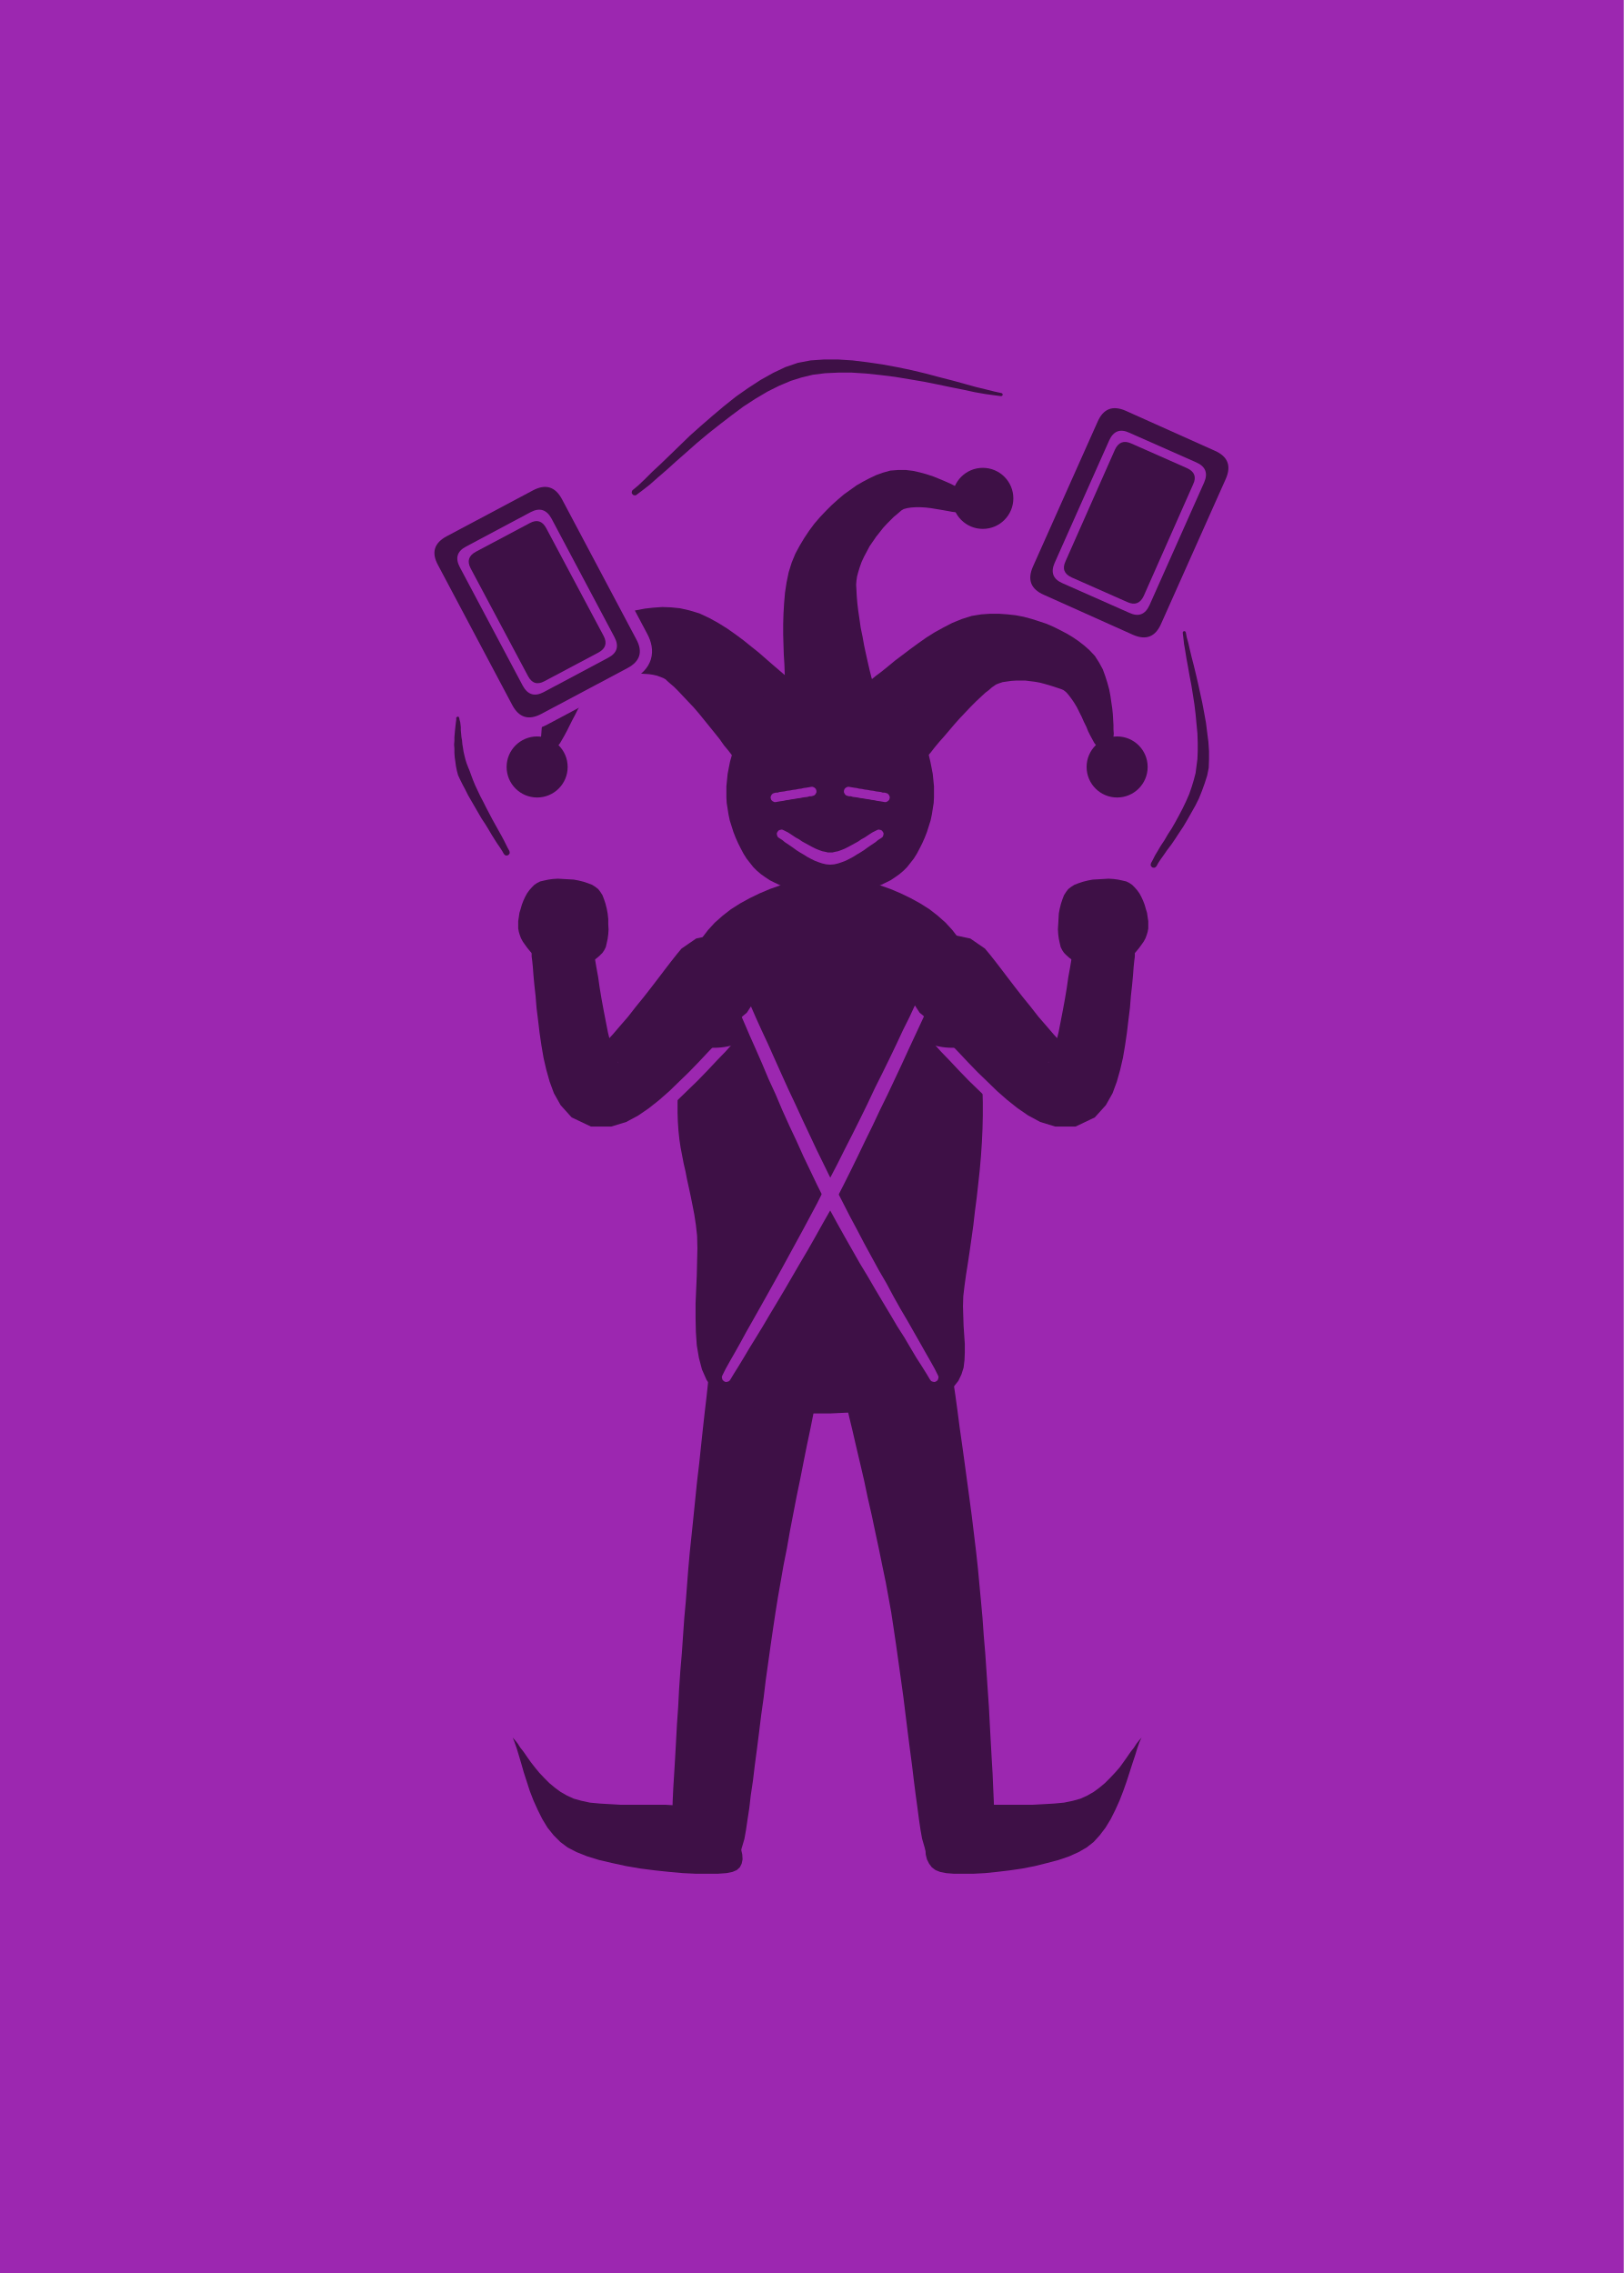
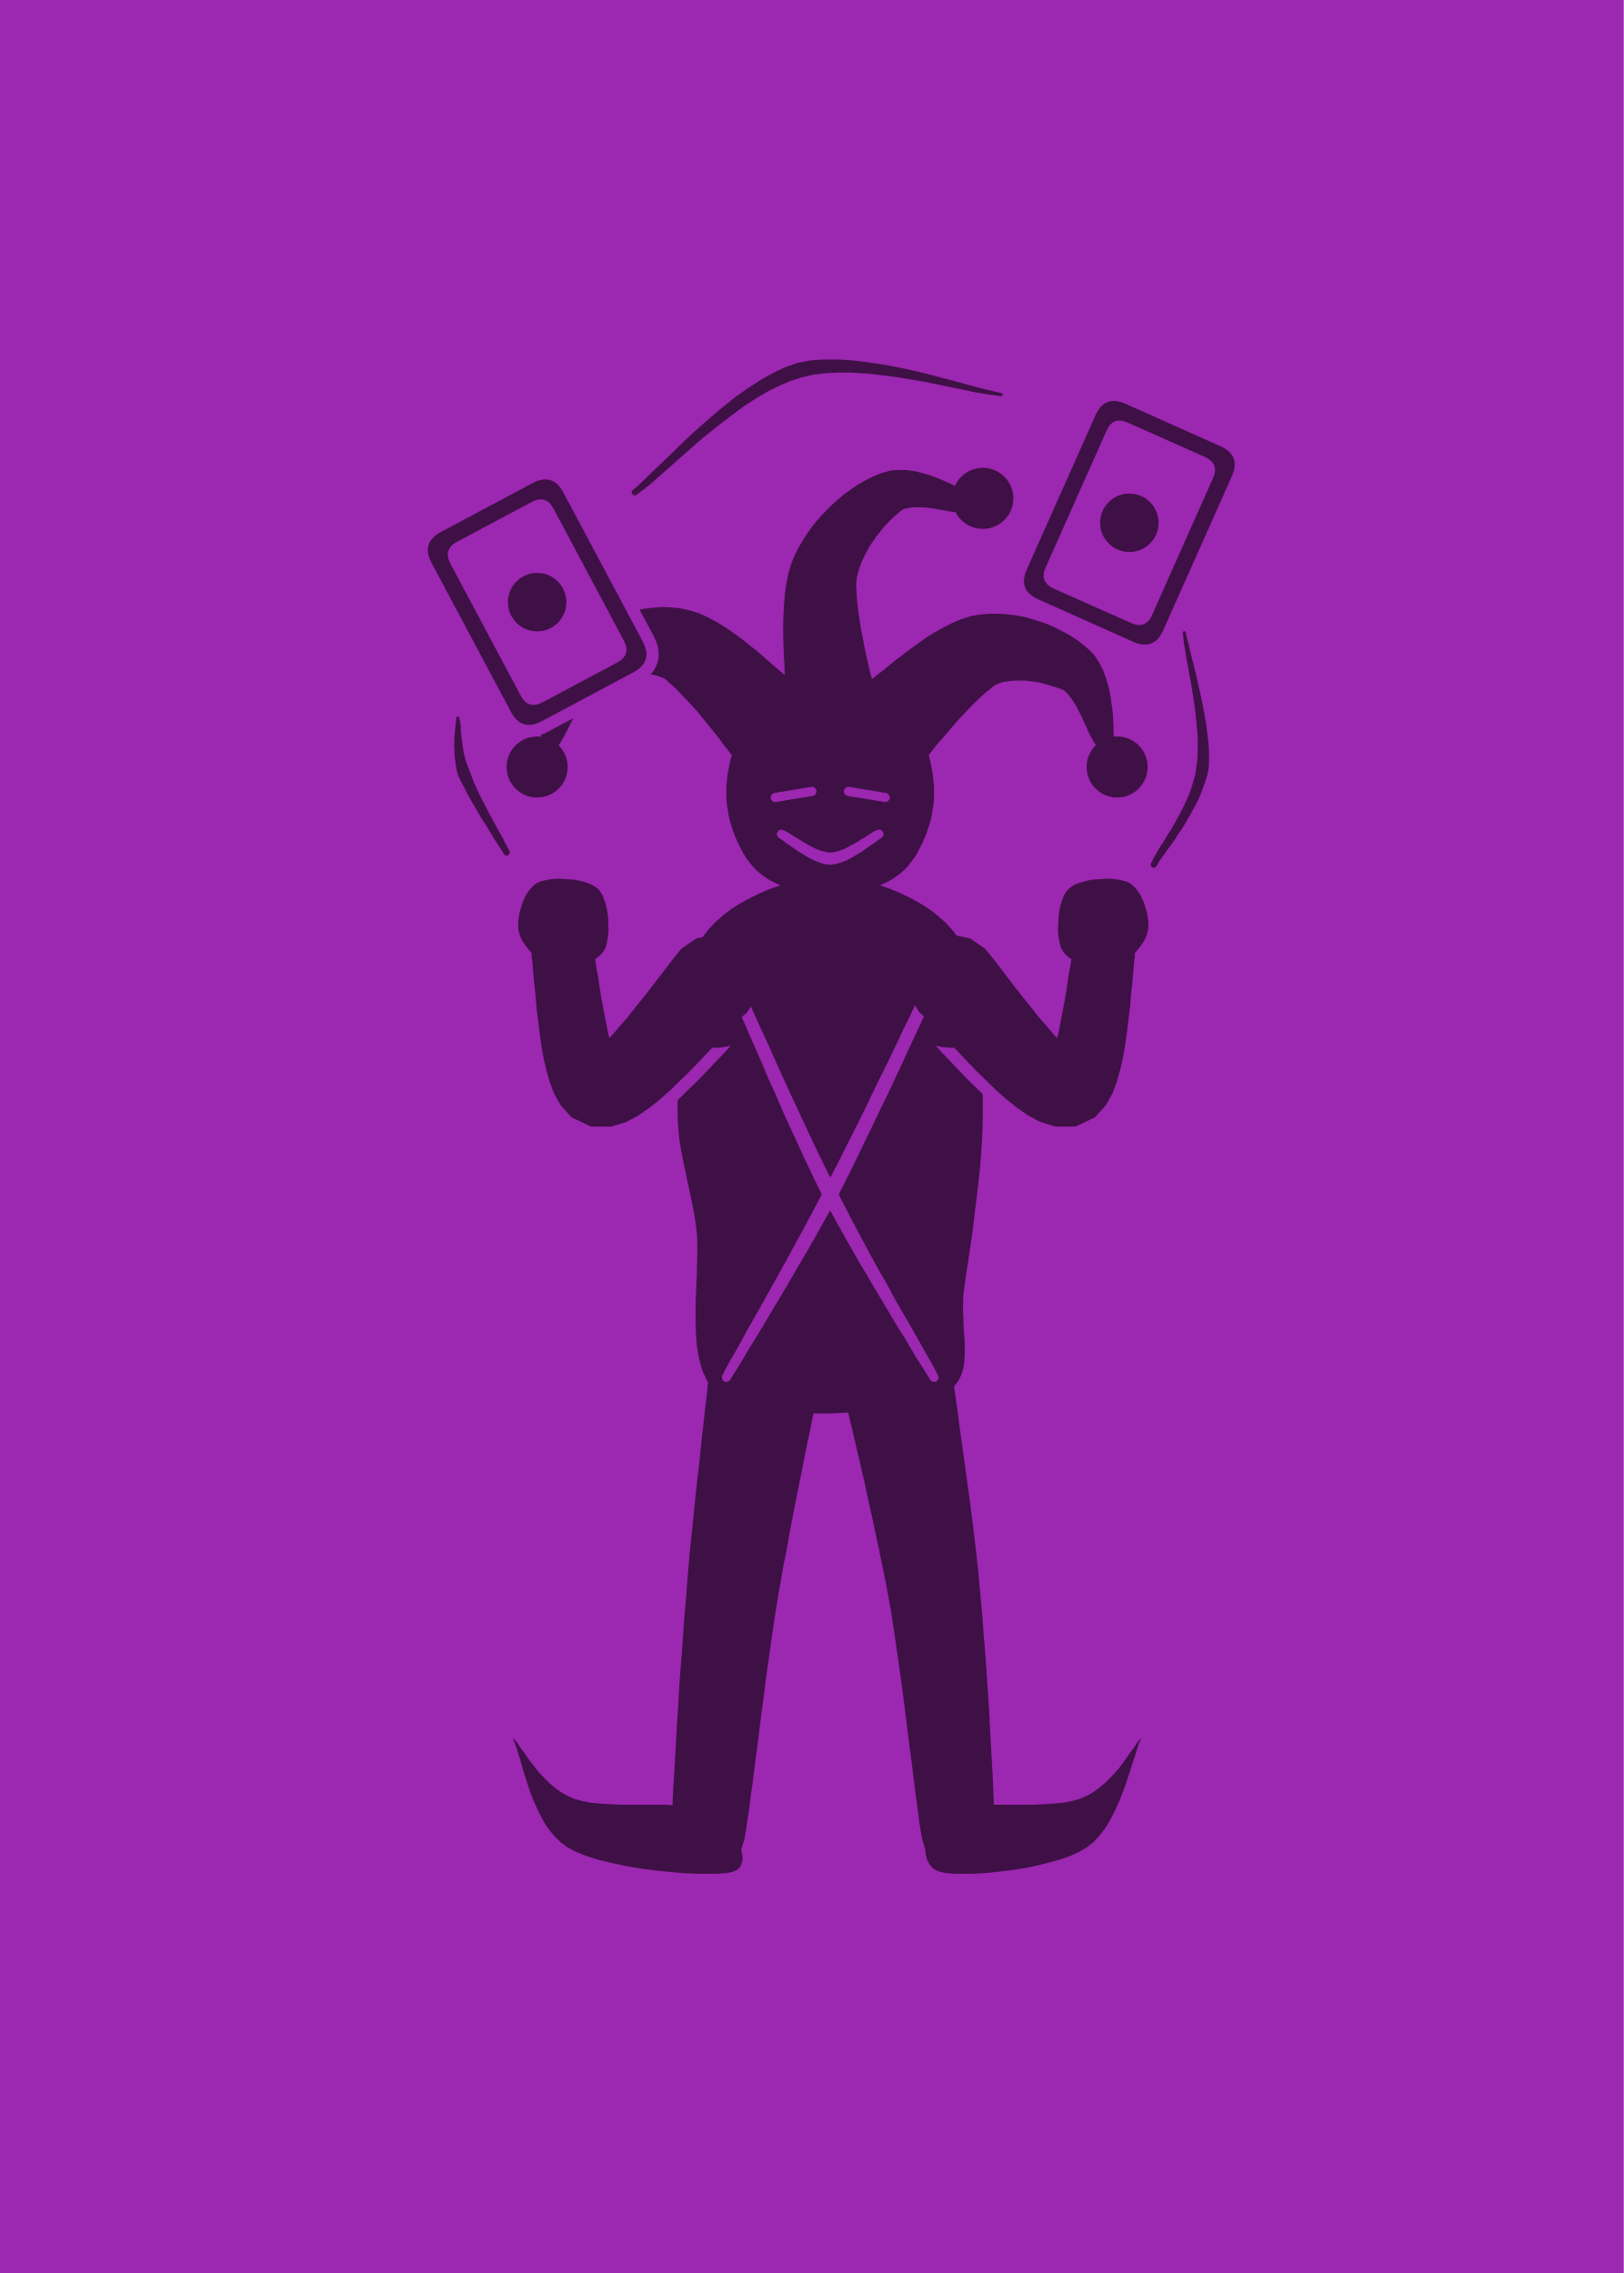
<svg xmlns="http://www.w3.org/2000/svg" viewBox="0 0 500 700">
  <rect width="500" height="700" fill="#9c27b0" />
  <g transform="translate(15 20) scale(.94)">
    <path d="M217.2 417.1L217 419.9L216.8 423.3L216.4 427.2L216 431.6L215.5 436.3L214.9 441.4L214.3 446.8L213.7 452.4L213.1 458.1L212.4 464L211.8 469.9L211.2 475.8L210.6 481.6L210 487.3L209.5 492.9L209.1 498.1L208.7 503.4L208.2 508.9L207.8 514.6L207.4 520.4L206.9 526.3L206.5 532.2L206.2 538L205.8 543.7L205.5 549.3L205.2 554.7L204.9 559.7L204.6 564.5L204.4 568.8L204.3 572.7L204.1 576L204.1 578.8L204.5 583.5L206.7 587.6L210.4 590.6L214.8 591.9L219.5 591.5L223.6 589.3L226.6 585.6L227.9 581.2L228.4 578.4L228.9 575L229.5 571.1L230 566.8L230.7 562.1L231.3 557.1L232 551.8L232.7 546.3L233.4 540.6L234.2 534.9L234.9 529.1L235.7 523.4L236.5 517.7L237.3 512.2L238.1 506.9L238.9 501.9L239.8 496.8L240.7 491.6L241.8 486.1L242.8 480.4L243.9 474.7L245 469L246.2 463.2L247.3 457.6L248.4 452.1L249.5 446.9L250.5 441.9L251.5 437.2L252.5 432.9L253.3 429L254.1 425.7L254.8 422.9L254.4 415.5L251.3 408.7L245.8 403.7L238.9 401.2L231.5 401.6L224.7 404.7L219.7 410.2Z" fill="#3e1046" />
    <path d="M152 548L152.6 549.5L153.3 551.5L154 553.8L154.8 556.5L155.6 559.3L156.6 562.4L157.6 565.5L158.8 568.6L160.2 571.7L161.7 574.7L163.4 577.5L165.4 580L167.6 582.2L170 584L172.9 585.5L176.4 586.9L180.3 588.1L184.6 589.1L189.2 590.1L193.9 590.9L198.6 591.5L203.3 592L207.8 592.4L212 592.6L215.9 592.6L219.2 592.6L222 592.4L224 592L225.4 591.4L226.4 590.5L227 589.3L227.3 587.9L227.2 586.3L226.8 584.5L226.1 582.8L225.2 580.9L224.1 579.1L222.7 577.4L221.2 575.7L219.6 574.3L217.8 573L216 572L213.9 571.3L211.4 570.7L208.5 570.4L205.4 570.2L202 570L198.4 570L194.8 570L191.1 570L187.4 570L183.9 569.8L180.5 569.6L177.3 569.3L174.5 568.7L172 568L169.8 567L167.7 565.8L165.8 564.4L164 562.9L162.3 561.2L160.7 559.5L159.3 557.8L157.9 556L156.7 554.3L155.6 552.7L154.5 551.3L153.6 549.9L152.8 548.9L152 548Z" fill="#3e1046" />
    <path d="M257.3 423.3L258.1 426.2L258.9 429.5L259.9 433.4L261 437.7L262.1 442.4L263.3 447.4L264.5 452.6L265.8 458.1L267.1 463.7L268.3 469.4L269.6 475.1L270.8 480.8L272 486.4L273.1 491.8L274.2 497.1L275.1 502L276 507L276.8 512.3L277.6 517.7L278.4 523.4L279.2 529.1L280 534.9L280.7 540.6L281.4 546.2L282.1 551.7L282.8 557L283.4 562L284 566.7L284.6 571.1L285.1 574.9L285.6 578.3L286.1 581.1L287.4 585.6L290.4 589.3L294.5 591.5L299.1 591.9L303.6 590.6L307.3 587.6L309.5 583.5L309.9 578.9L309.9 576.1L309.7 572.7L309.6 568.9L309.4 564.5L309.2 559.8L308.9 554.7L308.6 549.3L308.3 543.8L308 538L307.6 532.2L307.2 526.3L306.8 520.4L306.3 514.5L305.9 508.8L305.4 503.3L304.9 498L304.4 492.6L303.8 487.1L303.1 481.3L302.4 475.5L301.6 469.5L300.8 463.6L300 457.7L299.2 451.9L298.4 446.3L297.7 440.9L297 435.8L296.3 431.1L295.8 426.7L295.3 422.8L294.9 419.5L294.7 416.7L292 409.8L286.9 404.4L280.1 401.4L272.7 401.3L265.8 404L260.4 409.1L257.4 415.9Z" fill="#3e1046" />
    <path d="M358 548L357.3 549.5L356.6 551.5L355.9 553.8L355 556.5L354.1 559.3L353.1 562.4L352 565.5L350.8 568.6L349.4 571.7L347.9 574.7L346.2 577.5L344.3 580L342.3 582.2L340 584L337.4 585.5L334.3 586.9L330.8 588.1L327 589.1L323 590.1L318.9 590.9L314.8 591.5L310.6 592L306.7 592.4L302.9 592.6L299.5 592.6L296.5 592.6L294 592.4L292 592L290.5 591.4L289.3 590.5L288.4 589.3L287.7 587.9L287.3 586.3L287.2 584.5L287.3 582.8L287.6 580.9L288.1 579.1L288.9 577.4L289.9 575.7L291.1 574.3L292.4 573L294 572L295.9 571.3L298.3 570.7L301.1 570.4L304.2 570.2L307.6 570L311.2 570L314.9 570L318.6 570L322.3 570L326 569.8L329.4 569.6L332.6 569.3L335.5 568.7L338 568L340.2 567L342.3 565.8L344.2 564.4L346 562.9L347.7 561.2L349.3 559.5L350.8 557.8L352.1 556L353.3 554.3L354.4 552.7L355.5 551.3L356.4 549.9L357.2 548.9L358 548Z" fill="#3e1046" />
    <path d="M214 286L216 283.4L218.2 281L220.8 278.7L223.5 276.6L226.5 274.7L229.6 273L232.9 271.4L236.2 270L239.6 268.8L243 267.8L246.4 267L249.7 266.5L252.9 266.1L256 266L259.1 266.1L262.3 266.5L265.6 267L269 267.8L272.4 268.8L275.8 270L279.1 271.4L282.4 273L285.5 274.7L288.5 276.6L291.2 278.7L293.8 281L296 283.4L298 286L299.7 288.8L301 291.9L302.2 295.2L303.2 298.8L303.9 302.5L304.5 306.4L305 310.5L305.3 314.7L305.6 318.9L305.7 323.1L305.8 327.4L305.9 331.7L305.9 335.9L306 340L306 344.2L305.9 348.5L305.7 352.9L305.4 357.4L305 362L304.5 366.6L304 371.1L303.4 375.7L302.9 380.1L302.3 384.4L301.7 388.6L301.1 392.6L300.5 396.4L300 400L299.6 403.4L299.5 406.7L299.6 410L299.7 413.1L299.9 416.1L300.1 419L300.1 421.8L300 424.3L299.7 426.8L299 429L298 431.1L296.5 433L294.5 434.6L292 436L288.7 437.2L284.5 438.4L279.7 439.4L274.2 440.3L268.4 441L262.3 441.5L256 441.8L249.7 441.8L243.6 441.6L237.8 441.1L232.3 440.4L227.5 439.3L223.3 437.8L220 436L217.5 433.7L215.5 430.8L214 427.4L213 423.6L212.3 419.5L212 415.1L211.9 410.5L211.9 405.8L212.1 401.1L212.3 396.5L212.4 392L212.5 387.7L212.4 383.6L212 380L211.5 376.7L210.9 373.6L210.3 370.6L209.7 367.8L209.1 365.1L208.6 362.5L208 359.9L207.5 357.3L207 354.7L206.6 352L206.3 349.2L206.1 346.3L206 343.3L206 340L206.1 336.5L206.1 332.7L206.2 328.7L206.3 324.6L206.4 320.4L206.7 316.1L207 311.8L207.5 307.5L208.1 303.4L208.8 299.4L209.8 295.6L211 292.1L212.3 288.8Z" fill="#3e1046" />
    <path d="M246.8 204.2L245.9 203.7L244.7 202.9L243.2 201.7L241.5 200.2L239.5 198.5L237.4 196.7L235.1 194.7L232.7 192.6L230.2 190.6L227.6 188.5L224.9 186.5L222.2 184.6L219.3 182.8L216.4 181.2L213.2 179.7L209.9 178.7L206.8 178L203.8 177.7L201 177.6L198.1 177.8L195.4 178.1L192.7 178.6L190.1 179.2L187.6 180L185.2 180.9L182.9 181.9L180.6 183L178.5 184.2L176.5 185.4L174.6 186.7L172.8 188.2L171 189.7L169.3 191.7L167.8 193.9L166.5 196.2L165.5 198.4L164.7 200.7L164 203L163.4 205.3L162.9 207.5L162.5 209.7L162.2 211.8L161.9 213.8L161.7 215.6L161.5 217.3L161.4 218.7L161.3 219.9L161.2 220.9L161 222L161.2 223.2L161.9 224.1L162.9 224.8L164 225L165.2 224.8L166.1 224.1L166.8 223.1L167.5 222.2L168.2 221L169 219.6L169.8 218.1L170.6 216.5L171.5 214.7L172.4 213L173.3 211.2L174.3 209.5L175.3 207.8L176.3 206.3L177.4 205L178.4 203.9L179.4 203L180.2 202.5L181 202.3L182 201.9L183.2 201.4L184.5 201L186 200.5L187.5 200.2L189 199.9L190.6 199.6L192.1 199.5L193.7 199.4L195.2 199.5L196.7 199.6L198 199.8L199.3 200.1L200.4 200.5L201.4 200.9L202.1 201.3L202.6 201.8L203.5 202.6L204.8 203.7L206.2 205.1L207.8 206.8L209.5 208.6L211.3 210.5L213.1 212.6L214.8 214.7L216.5 216.8L218.2 218.9L219.8 220.9L221.2 222.9L222.7 224.7L224 226.4L225.2 227.8L230.5 231L236.6 232L242.7 230.5L247.8 226.8L251 221.5L252 215.4L250.5 209.3Z" fill="#3e1046" />
    <path d="M271 206.9L270.6 205.1L270.1 202.9L269.5 200.6L268.9 198.2L268.3 195.6L267.7 192.9L267.1 190.1L266.6 187.3L266 184.4L265.6 181.6L265.2 178.9L264.9 176.4L264.7 174L264.6 172L264.5 170.3L264.6 169L264.8 167.6L265.2 166.1L265.7 164.5L266.3 162.8L267.1 161.1L268 159.4L268.9 157.7L270 156.1L271.1 154.5L272.3 153L273.4 151.6L274.6 150.3L275.8 149.1L276.9 148L278 147.1L278.8 146.4L279.4 145.9L280.1 145.5L281.2 145.2L282.5 145L284 144.9L285.6 144.9L287.3 145L289 145.2L290.8 145.5L292.6 145.8L294.3 146.1L295.9 146.4L297.5 146.6L298.9 146.8L300.3 147L301.4 146.9L302.5 146.9L303.6 146.5L304.5 145.7L304.9 144.6L304.9 143.5L304.5 142.4L303.7 141.5L302.6 141.1L301.9 140.7L301 140.1L299.9 139.5L298.5 138.8L297 138L295.4 137.2L293.6 136.4L291.7 135.6L289.7 134.8L287.6 134.1L285.4 133.5L283.2 133L280.8 132.7L278.3 132.7L275.7 132.9L273.2 133.6L271 134.4L268.9 135.4L266.8 136.5L264.7 137.7L262.6 139.2L260.5 140.7L258.5 142.4L256.5 144.2L254.6 146.1L252.7 148.1L250.8 150.3L249.1 152.6L247.5 155L246 157.5L244.6 160.1L243.4 163L242.4 166.2L241.7 169.6L241.2 172.9L240.9 176.4L240.7 179.8L240.6 183.2L240.6 186.6L240.7 190L240.8 193.2L241 196.4L241.1 199.3L241.2 202L241.3 204.4L241.3 206.4L241.2 207.9L241 209.1L242.6 214.8L246.2 219.4L251.3 222.3L257.1 223L262.8 221.4L267.4 217.8L270.3 212.7Z" fill="#3e1046" />
    <path d="M286.4 228.2L287.5 226.9L288.9 225.3L290.3 223.5L291.8 221.7L293.4 219.9L295.1 217.9L296.8 215.9L298.5 214L300.3 212.1L302.1 210.2L303.8 208.5L305.4 207L306.8 205.7L308.1 204.7L309 203.9L309.6 203.5L310.3 203L311.3 202.6L312.5 202.2L313.9 202L315.3 201.8L316.8 201.7L318.4 201.7L320 201.7L321.6 201.9L323.2 202.1L324.8 202.4L326.3 202.8L327.7 203.2L329 203.6L330.2 204L331.1 204.3L331.7 204.5L332.4 204.8L333.3 205.5L334.1 206.4L335 207.6L335.9 208.9L336.8 210.4L337.6 212L338.4 213.6L339.1 215.2L339.9 216.8L340.5 218.3L341.2 219.7L341.9 221L342.5 222.1L343.2 223L343.8 224L344.7 224.7L345.9 225L347 224.8L348 224.2L348.7 223.3L349 222.1L348.8 221L348.8 220.1L348.9 219.1L348.8 217.8L348.8 216.3L348.7 214.6L348.6 212.8L348.4 210.8L348.1 208.8L347.8 206.7L347.4 204.6L346.8 202.4L346.1 200.2L345.3 198L344.1 195.8L342.7 193.6L340.9 191.7L339.2 190.2L337.4 188.8L335.5 187.5L333.5 186.3L331.4 185.2L329.2 184.1L326.9 183.1L324.5 182.3L322 181.5L319.4 180.8L316.8 180.3L314.1 180L311.3 179.8L308.4 179.8L305.5 180L302.4 180.5L299.2 181.5L296 182.8L293.1 184.3L290.2 185.9L287.5 187.6L284.8 189.5L282.2 191.4L279.7 193.3L277.3 195.1L275 197L272.9 198.7L270.9 200.2L269.2 201.6L267.7 202.6L266.6 203.3L265.6 203.8L261.8 208.7L260.1 214.7L260.8 220.9L263.8 226.4L268.7 230.2L274.7 231.9L280.9 231.2Z" fill="#3e1046" />
    <path d="M226 222L226.5 221.1L227.1 220L227.7 218.7L228.5 217.2L229.2 215.5L230.1 213.8L231 212L232 210.2L233.1 208.5L234.3 206.8L235.6 205.3L236.9 204L238.4 202.9L240 202L241.8 201.3L243.8 200.8L246 200.3L248.3 200L250.8 199.7L253.3 199.6L255.9 199.5L258.5 199.6L261 199.7L263.5 200L265.9 200.3L268.1 200.8L270.2 201.3L272 202L273.7 202.9L275.3 204L276.8 205.3L278.2 206.8L279.6 208.5L280.8 210.2L282 212L283.1 213.8L284.1 215.5L285.1 217.2L285.9 218.7L286.7 220L287.4 221.1L288 222L286.7 222.4L285.1 222.9L283.2 223.5L281.1 224.2L278.9 224.9L276.4 225.7L273.9 226.5L271.3 227.3L268.6 228L265.9 228.6L263.3 229.2L260.7 229.6L258.3 229.9L256 230L253.7 229.9L251.3 229.6L248.9 229.2L246.4 228.6L243.9 228L241.4 227.3L239 226.5L236.7 225.7L234.4 224.9L232.3 224.2L230.4 223.5L228.7 222.9L227.2 222.4L226 222Z" fill="#3e1046" />
    <path d="M160 230m-10 0a10 10 0 1 0 20 0a10 10 0 1 0 -20 0z" fill="#3e1046" />
    <path d="M306 142m-10 0a10 10 0 1 0 20 0a10 10 0 1 0 -20 0z" fill="#3e1046" />
    <path d="M350 230m-10 0a10 10 0 1 0 20 0a10 10 0 1 0 -20 0z" fill="#3e1046" />
    <path d="M230 214L231.3 212.7L232.8 211.6L234.4 210.4L236.1 209.4L238 208.4L239.9 207.5L241.9 206.8L243.9 206L246 205.4L248 204.9L250.1 204.5L252.1 204.2L254.1 204.1L256 204L257.9 204.1L259.9 204.2L261.9 204.5L264 204.9L266 205.4L268.1 206L270.1 206.8L272.1 207.5L274 208.4L275.9 209.4L277.6 210.4L279.2 211.6L280.7 212.7L282 214L283.2 215.4L284.2 216.9L285.2 218.5L286.1 220.3L286.9 222.2L287.6 224.1L288.3 226.1L288.8 228.2L289.2 230.2L289.6 232.3L289.8 234.3L290 236.3L290 238.2L290 240L289.9 241.8L289.6 243.7L289.3 245.6L288.9 247.5L288.3 249.4L287.7 251.3L287 253.1L286.2 254.9L285.3 256.7L284.4 258.4L283.4 260L282.3 261.4L281.2 262.8L280 264L278.7 265.1L277.3 266.1L275.8 267.1L274.2 267.9L272.5 268.7L270.7 269.4L268.9 270L267 270.5L265.1 271L263.3 271.3L261.4 271.6L259.6 271.8L257.7 272L256 272L254.3 272L252.4 271.8L250.6 271.6L248.7 271.3L246.9 271L245 270.5L243.1 270L241.3 269.4L239.5 268.7L237.8 267.9L236.2 267.1L234.7 266.1L233.3 265.1L232 264L230.8 262.8L229.7 261.4L228.6 260L227.6 258.4L226.7 256.7L225.8 254.9L225 253.1L224.3 251.3L223.7 249.4L223.1 247.5L222.7 245.6L222.4 243.7L222.1 241.8L222 240L222 238.2L222 236.3L222.2 234.3L222.4 232.3L222.8 230.2L223.2 228.2L223.8 226.1L224.4 224.1L225.1 222.2L225.9 220.3L226.8 218.5L227.8 216.9L228.8 215.4Z" fill="#3e1046" />
    <path d="M238.2 241.5L238.7 241.4L239.3 241.3L239.9 241.2L240.7 241.1L241.5 240.9L242.4 240.8L243.3 240.6L244.2 240.5L245.2 240.3L246.1 240.2L247 240L247.8 239.9L248.6 239.8L249.2 239.6L249.8 239.6L250.2 239.5L250.8 239.3L251.2 238.9L251.5 238.3L251.5 237.8L251.3 237.2L250.9 236.8L250.3 236.5L249.8 236.5L249.3 236.6L248.7 236.7L248.1 236.8L247.3 236.9L246.5 237.1L245.6 237.2L244.7 237.4L243.8 237.5L242.8 237.7L241.9 237.8L241 238L240.2 238.1L239.4 238.2L238.8 238.4L238.2 238.4L237.8 238.5L237.2 238.7L236.8 239.1L236.5 239.7L236.5 240.2L236.7 240.8L237.1 241.2L237.7 241.5Z" fill="#9c27b0" />
    <path d="M261.8 239.5L262.2 239.6L262.8 239.6L263.4 239.8L264.2 239.9L265 240L265.9 240.2L266.8 240.3L267.8 240.5L268.7 240.6L269.6 240.8L270.5 240.9L271.3 241.1L272.1 241.2L272.7 241.3L273.3 241.4L273.8 241.5L274.3 241.5L274.9 241.2L275.3 240.8L275.5 240.2L275.5 239.7L275.2 239.1L274.8 238.7L274.2 238.5L273.8 238.4L273.2 238.4L272.6 238.2L271.8 238.1L271 238L270.1 237.8L269.2 237.7L268.2 237.5L267.3 237.4L266.4 237.2L265.5 237.1L264.7 236.9L263.9 236.8L263.3 236.7L262.7 236.6L262.2 236.5L261.7 236.5L261.1 236.8L260.7 237.2L260.5 237.8L260.5 238.3L260.8 238.9L261.2 239.3Z" fill="#9c27b0" />
    <path d="M239.3 253.3L239.8 253.6L240.4 254L241.1 254.6L242 255.2L242.9 255.8L243.9 256.5L245 257.3L246.1 258L247.3 258.7L248.4 259.4L249.7 260.1L250.9 260.7L252.2 261.2L253.4 261.6L254.7 261.9L256 262L257.3 261.9L258.6 261.6L259.8 261.2L261.1 260.7L262.3 260.1L263.6 259.4L264.7 258.7L265.9 258L267 257.3L268.1 256.5L269.1 255.8L270 255.2L270.9 254.6L271.6 254L272.2 253.6L272.7 253.3L273.2 252.9L273.4 252.4L273.5 251.8L273.3 251.3L272.9 250.8L272.4 250.6L271.8 250.5L271.3 250.7L270.7 251L269.9 251.4L269.1 251.9L268.2 252.5L267.3 253.1L266.2 253.7L265.2 254.4L264.1 255L263 255.6L261.9 256.2L260.7 256.8L259.7 257.2L258.6 257.6L257.6 257.8L256.8 258L256 258L255.2 258L254.4 257.8L253.4 257.6L252.3 257.2L251.3 256.8L250.1 256.2L249 255.6L247.9 255L246.8 254.4L245.8 253.7L244.7 253.1L243.8 252.5L242.9 251.9L242.1 251.4L241.3 251L240.7 250.7L240.2 250.5L239.6 250.6L239.1 250.8L238.7 251.3L238.5 251.8L238.6 252.4L238.8 252.9Z" fill="#9c27b0" />
    <path d="M222.2 300.8L223.3 303.3L224.6 306.3L226.1 309.8L227.8 313.7L229.6 317.9L231.6 322.4L233.7 327.2L235.8 332.2L238.1 337.2L240.3 342.4L242.6 347.5L245 352.6L247.2 357.5L249.5 362.3L251.7 366.9L253.8 371.1L256 375.3L258.3 379.5L260.7 383.8L263.2 388.2L265.7 392.6L268.3 396.9L270.8 401.2L273.3 405.4L275.7 409.4L278 413.3L280.3 416.9L282.3 420.3L284.2 423.5L286 426.3L287.5 428.7L288.7 430.7L289.1 431.2L289.6 431.4L290.2 431.5L290.7 431.3L291.2 430.9L291.4 430.4L291.5 429.8L291.3 429.3L290.2 427.1L288.8 424.6L287.2 421.8L285.4 418.6L283.4 415.1L281.3 411.4L279 407.5L276.7 403.4L274.4 399.1L271.9 394.8L269.5 390.4L267.1 386L264.8 381.6L262.5 377.3L260.3 373L258.2 368.9L256.1 364.7L253.9 360.2L251.6 355.5L249.3 350.6L246.9 345.5L244.6 340.5L242.2 335.4L239.9 330.3L237.7 325.4L235.6 320.7L233.5 316.2L231.6 312L229.9 308.1L228.3 304.6L227 301.6L225.8 299.2L225.4 298.5L224.7 298.1L223.9 298L223.2 298.2L222.5 298.6L222.1 299.3L222 300.1Z" fill="#9c27b0" />
    <path d="M288.2 299.1L287 301.6L285.5 304.6L283.8 308L282 311.9L279.9 316.1L277.8 320.6L275.5 325.4L273.1 330.3L270.6 335.3L268.2 340.4L265.7 345.5L263.2 350.5L260.7 355.4L258.3 360.2L256 364.6L253.8 368.8L251.7 373L249.4 377.3L247.1 381.6L244.7 386L242.3 390.4L239.9 394.8L237.5 399.1L235.1 403.4L232.8 407.5L230.6 411.4L228.5 415.1L226.6 418.6L224.8 421.8L223.2 424.6L221.8 427.1L220.7 429.3L220.5 429.8L220.6 430.4L220.8 430.9L221.3 431.3L221.8 431.5L222.4 431.4L222.9 431.2L223.3 430.7L224.5 428.7L226 426.3L227.7 423.5L229.6 420.3L231.7 416.9L233.9 413.3L236.2 409.4L238.6 405.4L241.1 401.2L243.6 396.9L246.1 392.6L248.7 388.2L251.2 383.8L253.6 379.5L256 375.3L258.2 371.2L260.4 366.9L262.7 362.3L265 357.6L267.4 352.6L269.9 347.5L272.3 342.4L274.8 337.3L277.2 332.2L279.5 327.3L281.7 322.5L283.8 318L285.8 313.7L287.6 309.8L289.2 306.4L290.6 303.3L291.8 300.9L292 300.1L291.9 299.3L291.5 298.7L290.9 298.2L290.1 298L289.3 298.1L288.7 298.5Z" fill="#9c27b0" />
-     <mask id="root1" maskUnits="userSpaceOnUse" x="-100" y="-100" width="700" height="900">
+     <mask id="root4" maskUnits="userSpaceOnUse" x="-100" y="-100" width="700" height="900">
      <rect x="-100" y="-100" width="700" height="900" fill="#fff" />
      <circle cx="218" cy="300" r="22" fill="#000" />
      <circle cx="296" cy="300" r="22" fill="#000" />
    </mask>
-     <g mask="url(#root1)">
+     <g mask="url(#root4)">
      <path d="M207.3 289.5L205.8 291.3L203.9 293.7L201.9 296.3L199.7 299.2L197.4 302.2L194.9 305.4L192.3 308.6L189.8 311.8L187.2 314.8L184.8 317.6L182.5 320.1L180.5 322L179 323.4L178.3 324.1L179.1 324L182.4 324.2L185.7 325.8L186.7 327L186.4 326.7L185.7 325.3L184.9 323L184 320.2L183.2 317L182.5 313.4L181.8 309.8L181.1 306L180.5 302.4L180 298.9L179.4 295.6L178.9 292.6L178.3 289.9L177.8 287.9L176.2 284.3L173.5 281.6L169.8 280.2L165.9 280.2L162.3 281.8L159.6 284.5L158.2 288.2L158.2 292.1L158.4 293.6L158.6 295.6L158.8 298.3L159.1 301.5L159.5 305.1L159.8 308.9L160.3 312.9L160.8 317.1L161.4 321.2L162.1 325.3L163 329.2L164.1 333.1L165.5 336.9L167.7 340.8L171.3 344.8L177.6 347.8L184.3 347.8L189.2 346.3L193.1 344.2L196.6 341.8L200 339.1L203.3 336.2L206.5 333.1L209.7 330L212.9 326.7L215.9 323.5L218.8 320.5L221.4 317.6L223.8 315.1L225.9 313L227.5 311.5L228.7 310.5L231.9 305.6L233 299.8L231.8 294.1L228.5 289.3L223.6 286.1L217.8 285L212.1 286.2Z" fill="#9c27b0" stroke="#9c27b0" stroke-width="8" stroke-linejoin="round" />
      <path d="M154 284L153.8 282.9L153.8 281.8L153.8 280.5L154 279.2L154.2 277.8L154.6 276.5L155 275.1L155.5 273.8L156.1 272.5L156.7 271.4L157.5 270.3L158.3 269.4L159.1 268.6L160 268L161 267.5L162.3 267.2L163.7 266.9L165.2 266.7L166.8 266.6L168.5 266.7L170.3 266.8L172 266.9L173.6 267.2L175.2 267.6L176.7 268.1L178 268.6L179.1 269.3L180 270L180.7 270.9L181.4 272L181.9 273.3L182.4 274.8L182.8 276.4L183.1 278L183.3 279.8L183.3 281.5L183.4 283.2L183.3 284.8L183.1 286.3L182.8 287.7L182.5 289L182 290L181.4 290.9L180.6 291.7L179.7 292.5L178.6 293.3L177.5 293.9L176.2 294.5L174.9 295L173.5 295.4L172.2 295.8L170.8 296L169.5 296.2L168.2 296.2L167.1 296.2L166 296L165 295.7L163.9 295.3L162.8 294.7L161.8 294L160.7 293.2L159.6 292.3L158.6 291.4L157.7 290.4L156.8 289.3L156 288.2L155.3 287.2L154.7 286.1L154.3 285Z" fill="#9c27b0" stroke="#9c27b0" stroke-width="8" stroke-linejoin="round" />
      <path d="M285.3 310.5L286.5 311.5L288.1 313L290.2 315.1L292.6 317.6L295.2 320.5L298.1 323.5L301.1 326.7L304.3 330L307.5 333.1L310.7 336.2L314 339.1L317.4 341.8L320.9 344.2L324.8 346.3L329.7 347.8L336.4 347.8L342.7 344.8L346.3 340.8L348.5 336.9L349.9 333.1L351 329.2L351.9 325.3L352.6 321.2L353.2 317.1L353.7 312.9L354.2 308.9L354.5 305.1L354.9 301.5L355.2 298.3L355.4 295.6L355.6 293.6L355.8 292.1L355.8 288.2L354.4 284.5L351.7 281.8L348.1 280.2L344.2 280.2L340.5 281.6L337.8 284.3L336.2 287.9L335.7 289.9L335.1 292.6L334.6 295.6L334 298.9L333.5 302.4L332.9 306L332.2 309.8L331.5 313.4L330.8 317L330 320.2L329.1 323L328.3 325.3L327.6 326.7L327.3 327L328.3 325.8L331.6 324.2L334.9 324L335.7 324.1L335 323.4L333.5 322L331.5 320.1L329.2 317.6L326.8 314.8L324.2 311.8L321.7 308.6L319.1 305.4L316.6 302.2L314.3 299.2L312.1 296.3L310.1 293.7L308.2 291.3L306.7 289.5L301.9 286.2L296.2 285L290.4 286.1L285.5 289.3L282.2 294.1L281 299.8L282.1 305.6Z" fill="#9c27b0" stroke="#9c27b0" stroke-width="8" stroke-linejoin="round" />
      <path d="M332 290L331.5 289L331.2 287.7L330.9 286.3L330.7 284.8L330.6 283.2L330.7 281.5L330.8 279.8L330.9 278L331.2 276.4L331.6 274.8L332.1 273.3L332.6 272L333.3 270.9L334 270L334.9 269.3L336 268.6L337.3 268.1L338.8 267.6L340.4 267.2L342 266.9L343.8 266.8L345.5 266.7L347.2 266.6L348.8 266.7L350.3 266.9L351.7 267.2L353 267.5L354 268L354.9 268.6L355.7 269.4L356.5 270.3L357.3 271.4L357.9 272.5L358.5 273.8L359 275.1L359.4 276.5L359.8 277.8L360 279.2L360.2 280.5L360.2 281.8L360.2 282.9L360 284L359.7 285L359.3 286.1L358.7 287.2L358 288.2L357.2 289.3L356.3 290.4L355.4 291.4L354.4 292.3L353.3 293.2L352.2 294L351.2 294.7L350.1 295.3L349 295.7L348 296L346.9 296.2L345.8 296.2L344.5 296.2L343.2 296L341.8 295.8L340.5 295.4L339.1 295L337.8 294.5L336.5 293.9L335.4 293.3L334.3 292.5L333.4 291.7L332.6 290.9Z" fill="#9c27b0" stroke="#9c27b0" stroke-width="8" stroke-linejoin="round" />
    </g>
    <path d="M207.3 289.5L205.8 291.3L203.9 293.7L201.9 296.3L199.7 299.2L197.4 302.2L194.9 305.4L192.3 308.6L189.8 311.8L187.2 314.8L184.8 317.6L182.5 320.1L180.5 322L179 323.4L178.3 324.1L179.1 324L182.4 324.2L185.7 325.8L186.7 327L186.4 326.7L185.7 325.3L184.9 323L184 320.2L183.2 317L182.5 313.4L181.8 309.8L181.1 306L180.5 302.4L180 298.9L179.4 295.6L178.9 292.6L178.3 289.9L177.8 287.9L176.2 284.3L173.5 281.6L169.8 280.2L165.9 280.2L162.3 281.8L159.6 284.5L158.2 288.2L158.2 292.1L158.4 293.6L158.6 295.6L158.8 298.3L159.1 301.5L159.5 305.1L159.8 308.9L160.3 312.9L160.8 317.1L161.4 321.2L162.1 325.3L163 329.2L164.1 333.1L165.5 336.9L167.7 340.8L171.3 344.8L177.6 347.8L184.3 347.8L189.2 346.3L193.1 344.2L196.6 341.8L200 339.1L203.3 336.2L206.5 333.1L209.7 330L212.9 326.7L215.9 323.5L218.8 320.5L221.4 317.6L223.8 315.1L225.9 313L227.5 311.5L228.7 310.5L231.9 305.6L233 299.8L231.8 294.1L228.5 289.3L223.6 286.1L217.8 285L212.1 286.2Z" fill="#3e1046" />
    <path d="M154 284L153.8 282.9L153.8 281.8L153.8 280.5L154 279.2L154.2 277.8L154.6 276.5L155 275.1L155.5 273.8L156.1 272.5L156.7 271.4L157.5 270.3L158.3 269.4L159.1 268.6L160 268L161 267.5L162.3 267.2L163.7 266.9L165.2 266.7L166.8 266.6L168.5 266.7L170.3 266.8L172 266.9L173.6 267.2L175.2 267.6L176.7 268.1L178 268.6L179.1 269.3L180 270L180.7 270.9L181.4 272L181.9 273.3L182.4 274.8L182.8 276.4L183.1 278L183.3 279.8L183.3 281.5L183.4 283.2L183.3 284.8L183.1 286.3L182.8 287.7L182.5 289L182 290L181.4 290.9L180.6 291.7L179.7 292.5L178.6 293.3L177.5 293.9L176.2 294.5L174.9 295L173.5 295.4L172.2 295.8L170.8 296L169.5 296.2L168.2 296.2L167.1 296.2L166 296L165 295.7L163.9 295.3L162.8 294.7L161.8 294L160.7 293.2L159.6 292.3L158.6 291.4L157.7 290.4L156.8 289.3L156 288.2L155.3 287.2L154.7 286.1L154.3 285Z" fill="#3e1046" />
    <path d="M285.3 310.5L286.5 311.5L288.1 313L290.2 315.1L292.6 317.6L295.2 320.5L298.1 323.5L301.1 326.7L304.3 330L307.5 333.1L310.7 336.2L314 339.1L317.4 341.8L320.9 344.2L324.8 346.3L329.7 347.8L336.4 347.8L342.7 344.8L346.3 340.8L348.5 336.9L349.9 333.1L351 329.2L351.9 325.3L352.6 321.2L353.2 317.1L353.7 312.9L354.2 308.9L354.5 305.1L354.9 301.5L355.2 298.3L355.4 295.6L355.6 293.6L355.8 292.1L355.8 288.2L354.4 284.5L351.7 281.8L348.1 280.2L344.2 280.2L340.5 281.6L337.8 284.3L336.2 287.9L335.7 289.9L335.1 292.6L334.6 295.6L334 298.9L333.5 302.4L332.9 306L332.2 309.8L331.5 313.4L330.8 317L330 320.2L329.1 323L328.3 325.3L327.6 326.7L327.3 327L328.3 325.8L331.6 324.2L334.9 324L335.7 324.1L335 323.4L333.5 322L331.5 320.1L329.2 317.6L326.8 314.8L324.2 311.8L321.7 308.6L319.1 305.4L316.6 302.2L314.3 299.2L312.1 296.3L310.1 293.7L308.2 291.3L306.7 289.5L301.9 286.2L296.2 285L290.4 286.1L285.5 289.3L282.2 294.1L281 299.8L282.1 305.6Z" fill="#3e1046" />
    <path d="M332 290L331.5 289L331.2 287.7L330.9 286.3L330.7 284.8L330.6 283.2L330.7 281.5L330.8 279.8L330.9 278L331.2 276.4L331.6 274.8L332.1 273.3L332.6 272L333.3 270.9L334 270L334.9 269.3L336 268.6L337.3 268.1L338.8 267.6L340.4 267.2L342 266.9L343.8 266.8L345.5 266.7L347.2 266.6L348.8 266.7L350.3 266.9L351.7 267.2L353 267.5L354 268L354.9 268.6L355.7 269.4L356.5 270.3L357.3 271.4L357.9 272.5L358.5 273.8L359 275.1L359.4 276.5L359.8 277.8L360 279.2L360.2 280.5L360.2 281.8L360.2 282.9L360 284L359.7 285L359.3 286.1L358.7 287.2L358 288.2L357.2 289.3L356.3 290.4L355.4 291.4L354.4 292.3L353.3 293.2L352.2 294L351.2 294.7L350.1 295.3L349 295.7L348 296L346.9 296.2L345.8 296.2L344.5 296.2L343.2 296L341.8 295.8L340.5 295.4L339.1 295L337.8 294.5L336.5 293.9L335.4 293.3L334.3 292.5L333.4 291.7L332.6 290.9Z" fill="#3e1046" />
    <path d="M150.9 257.5L150.4 256.6L149.8 255.4L149.1 254L148.3 252.5L147.4 250.9L146.4 249.1L145.4 247.3L144.4 245.4L143.4 243.5L142.4 241.5L141.4 239.6L140.5 237.7L139.7 236L139 234.3L138.4 232.7L137.9 231.3L137.4 230.1L136.9 228.8L136.5 227.5L136.2 226.3L135.9 225L135.7 223.7L135.5 222.5L135.4 221.3L135.2 220.2L135.1 219.1L135 218L135 217L134.9 216.1L134.8 215.3L134.6 214.6L134.5 214L134.4 213.8L134.3 213.6L134.2 213.5L134 213.5L133.8 213.6L133.6 213.7L133.5 213.8L133.5 214L133.5 214.6L133.4 215.3L133.3 216.1L133.2 217L133.1 218L133 219.1L132.9 220.2L132.9 221.4L132.8 222.7L132.9 224L132.9 225.4L133 226.8L133.2 228.2L133.4 229.7L133.7 231.2L134.1 232.7L134.8 234.2L135.6 235.8L136.5 237.5L137.4 239.3L138.5 241.2L139.6 243.1L140.7 245L141.8 246.9L143 248.7L144.1 250.5L145.1 252.2L146.1 253.8L147 255.2L147.9 256.5L148.6 257.6L149.1 258.5L149.4 258.8L149.7 259L150.1 259L150.5 258.9L150.8 258.6L151 258.3L151 257.9Z" fill="#3e1046" />
    <path d="M192.6 140.8L194.6 139.3L196.9 137.5L199.5 135.2L202.4 132.7L205.5 129.9L208.8 127L212.3 123.9L216 120.8L219.8 117.8L223.7 114.8L227.6 111.9L231.6 109.3L235.5 107L239.3 105.1L243.1 103.5L246.6 102.4L250.3 101.5L254.3 101L258.6 100.8L263.1 100.8L267.8 101.1L272.5 101.6L277.3 102.2L282.1 103L286.8 103.8L291.3 104.7L295.6 105.6L299.6 106.4L303.3 107.2L306.7 107.8L309.6 108.2L311.9 108.5L312.1 108.5L312.3 108.4L312.4 108.3L312.5 108.1L312.5 107.9L312.4 107.7L312.3 107.6L312.1 107.5L309.8 107L307 106.3L303.7 105.5L300.1 104.5L296.1 103.4L291.8 102.3L287.3 101.1L282.7 100L277.9 99L273 98.1L268.2 97.4L263.3 96.8L258.6 96.5L254 96.5L249.6 96.8L245.4 97.6L241.3 99L237.3 100.9L233.2 103.2L229.2 105.8L225.2 108.6L221.3 111.7L217.5 114.9L213.7 118.2L210.1 121.4L206.7 124.7L203.5 127.8L200.5 130.7L197.7 133.3L195.3 135.7L193.2 137.7L191.4 139.2L191.1 139.5L191 139.9L191 140.3L191.2 140.6L191.5 140.9L191.9 141L192.3 141Z" fill="#3e1046" />
    <path d="M371.5 186.1L371.7 187.7L371.9 189.6L372.3 191.9L372.7 194.4L373.2 197.1L373.7 200L374.3 203.1L374.8 206.2L375.3 209.4L375.7 212.7L376 215.9L376.3 219L376.4 222L376.4 224.8L376.3 227.4L376 229.7L375.7 232L375.1 234.3L374.4 236.6L373.6 238.9L372.6 241.2L371.5 243.5L370.3 245.8L369.1 248L367.9 250.1L366.6 252.1L365.5 254L364.3 255.8L363.3 257.5L362.4 259L361.7 260.4L361.1 261.5L361 261.9L361 262.3L361.2 262.6L361.5 262.9L361.9 263L362.3 263L362.6 262.8L362.9 262.5L363.5 261.4L364.3 260.2L365.3 258.8L366.4 257.2L367.7 255.5L369 253.6L370.3 251.6L371.7 249.5L373 247.3L374.3 245L375.6 242.7L376.8 240.3L377.8 237.8L378.7 235.3L379.5 232.8L380 230.3L380.1 227.6L380.1 224.8L379.9 221.8L379.5 218.7L379.1 215.5L378.5 212.2L377.9 209L377.2 205.8L376.5 202.6L375.8 199.6L375.1 196.7L374.4 194L373.8 191.5L373.3 189.3L372.8 187.5L372.5 185.9L372.4 185.7L372.3 185.6L372.1 185.5L371.9 185.5L371.7 185.6L371.6 185.7L371.5 185.9Z" fill="#3e1046" />
-     <path d="M130.4 154.4L158.6 139.4Q164.8 136.1 168.1 142.2L192.5 188.2Q195.8 194.3 189.6 197.6L161.4 212.6Q155.2 215.9 151.9 209.8L127.5 163.8Q124.2 157.7 130.4 154.4Z" fill="#9c27b0" stroke="#9c27b0" stroke-width="8" stroke-linejoin="round" />
-     <path d="M130.4 154.4L158.6 139.4Q164.8 136.1 168.1 142.2L192.5 188.2Q195.8 194.3 189.6 197.6L161.4 212.6Q155.2 215.9 151.9 209.8L127.5 163.8Q124.2 157.7 130.4 154.4Z" fill="#3e1046" />
-     <path d="M136.7 157.8L157.9 146.5Q162.3 144.2 164.7 148.6L185.3 187.4Q187.7 191.9 183.3 194.2L162.1 205.5Q157.7 207.8 155.3 203.4L134.7 164.6Q132.3 160.1 136.7 157.8Z" fill="#9c27b0" />
-     <path d="M139.9 159.5L157.6 150.1Q161.1 148.2 163.0 151.8L181.8 187.1Q183.6 190.6 180.1 192.5L162.4 201.9Q158.9 203.8 157.0 200.2L138.2 164.9Q136.4 161.4 139.9 159.5Z" fill="#3e1046" />
-     <path d="M352.8 113.3L382.0 126.4Q388.4 129.2 385.6 135.6L364.4 183.1Q361.6 189.5 355.2 186.7L326.0 173.6Q319.6 170.8 322.4 164.4L343.6 116.9Q346.4 110.5 352.8 113.3Z" fill="#9c27b0" stroke="#9c27b0" stroke-width="8" stroke-linejoin="round" />
-     <path d="M352.8 113.3L382.0 126.4Q388.4 129.2 385.6 135.6L364.4 183.1Q361.6 189.5 355.2 186.7L326.0 173.6Q319.6 170.8 322.4 164.4L343.6 116.9Q346.4 110.5 352.8 113.3Z" fill="#3e1046" />
-     <path d="M354.0 120.5L375.9 130.2Q380.5 132.2 378.5 136.8L360.6 177.0Q358.5 181.6 354.0 179.5L332.1 169.8Q327.5 167.8 329.5 163.2L347.4 123.0Q349.5 118.4 354.0 120.5Z" fill="#9c27b0" />
-     <path d="M354.6 124.0L372.9 132.1Q376.6 133.8 374.9 137.4L358.7 174.0Q357.0 177.6 353.4 176.0L335.1 167.9Q331.4 166.2 333.1 162.6L349.3 126.0Q351.0 122.4 354.6 124.0Z" fill="#3e1046" />
+     <path d="M128.5 153.0L158.5 137.0Q165.1 133.5 168.6 140.1L194.6 188.9Q198.1 195.5 191.5 199.0L161.5 215.0Q154.9 218.5 151.4 211.9L125.4 163.1Q121.9 156.5 128.5 153.0Z" fill="#9c27b0" stroke="#9c27b0" stroke-width="8" stroke-linejoin="round" />
+     <path d="M128.5 153.0L158.5 137.0Q165.1 133.5 168.6 140.1L194.6 188.9Q198.1 195.5 191.5 199.0L161.5 215.0Q154.9 218.5 151.4 211.9L125.4 163.1Q121.9 156.5 128.5 153.0Z" fill="#3e1046" />
+     <path d="M133.8 156.2L158.2 143.2Q162.9 140.7 165.4 145.4L188.4 188.6Q190.9 193.3 186.2 195.8L161.8 208.8Q157.1 211.3 154.6 206.6L131.6 163.4Q129.1 158.7 133.8 156.2Z" fill="#9c27b0" />
+     <path d="M150.426 176a9.574 9.574 0 1 0 19.149 0a9.574 9.574 0 1 0 -19.149 0z" fill="#3e1046" />
+     <path d="M352.7 111.0L383.8 124.9Q390.6 127.9 387.6 134.7L365.1 185.2Q362.1 192.0 355.3 189.0L324.2 175.1Q317.4 172.1 320.4 165.3L342.9 114.8Q345.9 108.0 352.7 111.0Z" fill="#9c27b0" stroke="#9c27b0" stroke-width="8" stroke-linejoin="round" />
+     <path d="M352.7 111.0L383.8 124.9Q390.6 127.9 387.6 134.7L365.1 185.2Q362.1 192.0 355.3 189.0L324.2 175.1Q317.4 172.1 320.4 165.3L342.9 114.8Q345.9 108.0 352.7 111.0Z" fill="#3e1046" />
+     <path d="M353.5 117.2L378.7 128.4Q383.6 130.6 381.4 135.4L361.5 180.1Q359.4 185.0 354.5 182.8L329.3 171.6Q324.4 169.4 326.6 164.6L346.5 119.9Q348.6 115.0 353.5 117.2Z" fill="#9c27b0" />
+     <path d="M344.426 150a9.574 9.574 0 1 0 19.149 0a9.574 9.574 0 1 0 -19.149 0z" fill="#3e1046" />
  </g>
</svg>
